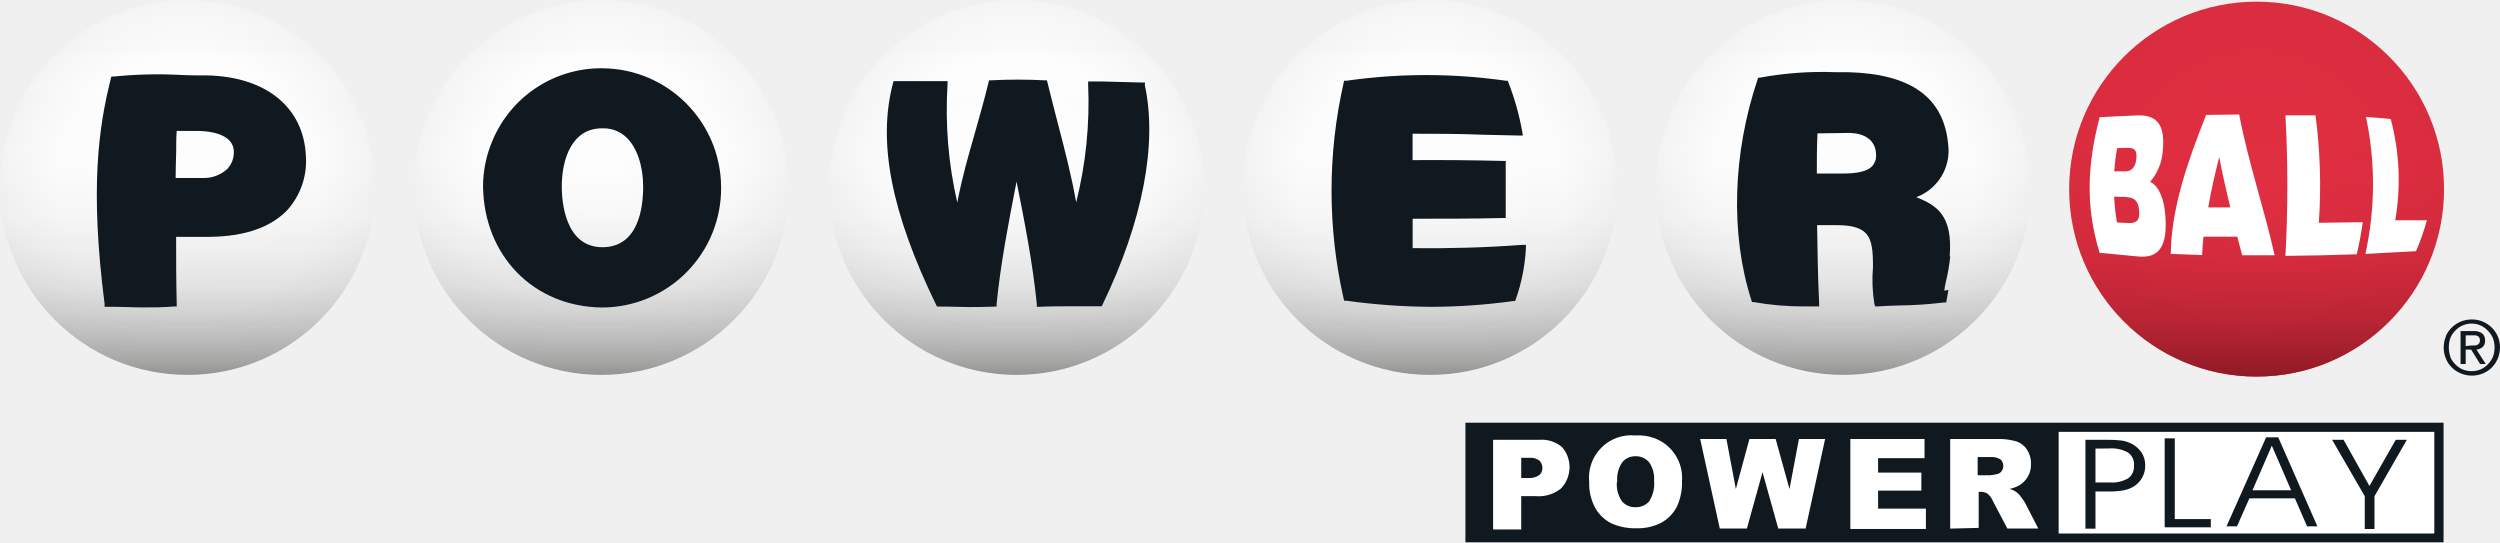
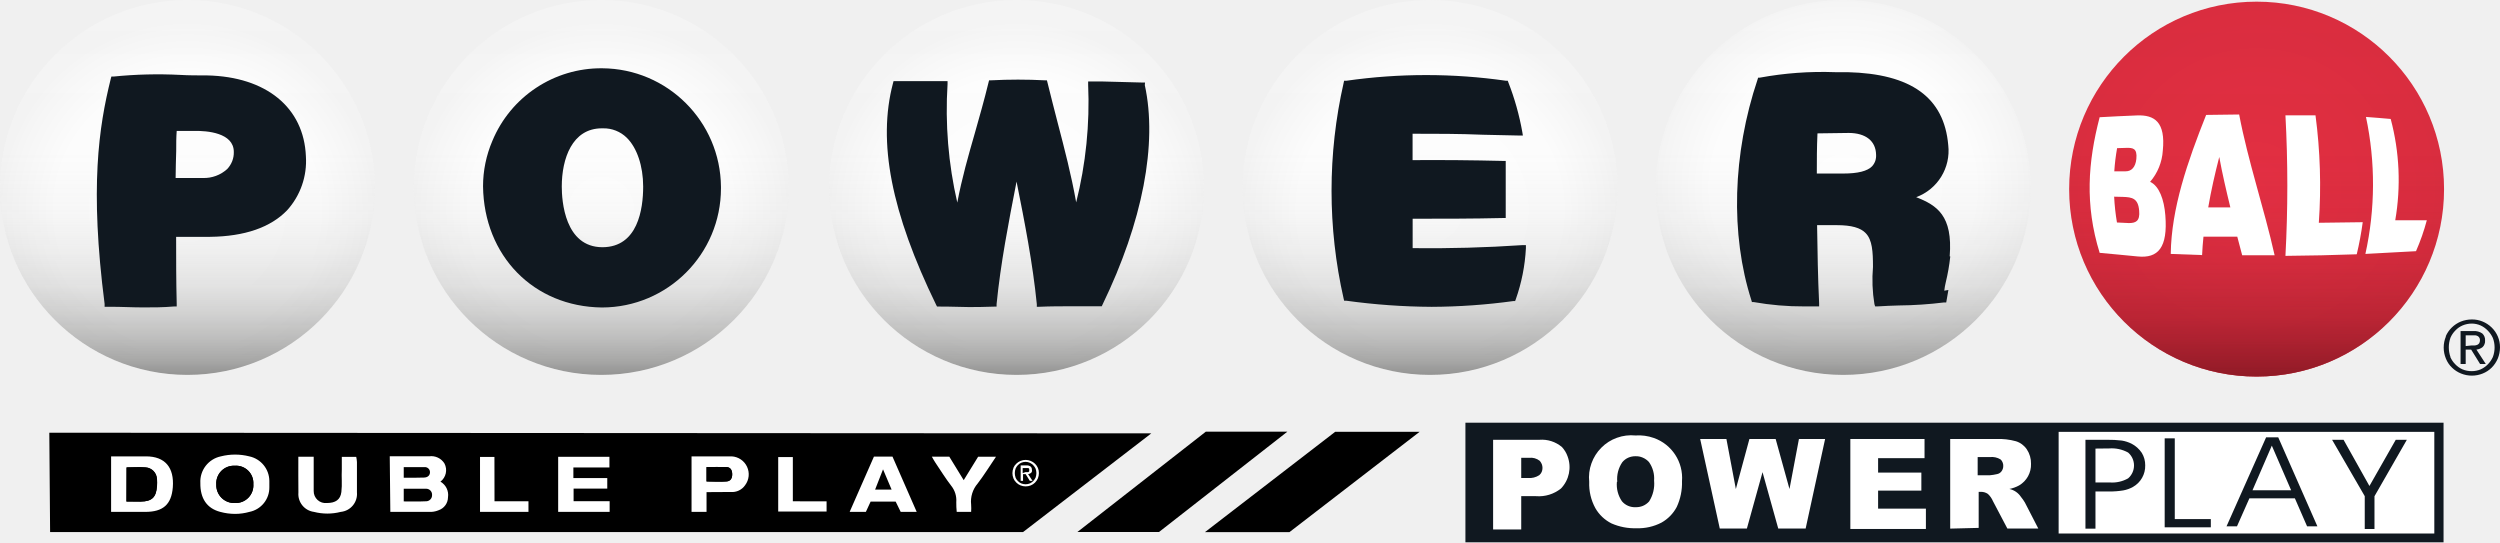
<svg xmlns="http://www.w3.org/2000/svg" xmlns:xlink="http://www.w3.org/1999/xlink" viewBox="0 0 346.76 75.22">
  <defs>
-     <style>.cls-1{fill:url(#radial-gradient);}.cls-2{fill:url(#linear-gradient);}.cls-3{fill:url(#radial-gradient-2);}.cls-4{fill:url(#linear-gradient-2);}.cls-5{fill:url(#radial-gradient-3);}.cls-6{fill:url(#linear-gradient-3);}.cls-7{fill:url(#radial-gradient-4);}.cls-8{fill:url(#linear-gradient-4);}.cls-9{fill:url(#radial-gradient-5);}.cls-10{fill:url(#linear-gradient-5);}.cls-11{fill:url(#radial-gradient-6);}.cls-12{fill:url(#linear-gradient-6);}.cls-13,.cls-15{fill:#fff;}.cls-14,.cls-16{fill:#101820;}.cls-15,.cls-16{fill-rule:evenodd;}</style>
-     <radialGradient id="radial-gradient" cx="312.96" cy="28.83" r="26.04" gradientTransform="matrix(1, 0, 0, -1, 0, 55.1)" gradientUnits="userSpaceOnUse">
+     <radialGradient id="radial-gradient" cx="313" cy="471.13" r="26.04" gradientTransform="translate(0 -444.9)" gradientUnits="userSpaceOnUse">
      <stop offset="0" stop-color="#e42f43" />
      <stop offset="1" stop-color="#da2d3f" />
    </radialGradient>
-     <linearGradient id="linear-gradient" x1="312.96" y1="2.79" x2="312.96" y2="54.87" gradientTransform="matrix(1, 0, 0, -1, 0, 55.1)" gradientUnits="userSpaceOnUse">
+     <linearGradient id="linear-gradient" x1="313" y1="497.21" x2="313" y2="445.13" gradientTransform="translate(0 -444.9)" gradientUnits="userSpaceOnUse">
      <stop offset="0" stop-color="#8f1a26" />
      <stop offset="0.04" stop-color="#8f1a26" stop-opacity="0.83" />
      <stop offset="0.1" stop-color="#8f1a26" stop-opacity="0.61" />
      <stop offset="0.16" stop-color="#8f1a26" stop-opacity="0.42" />
      <stop offset="0.24" stop-color="#8f1a26" stop-opacity="0.26" />
      <stop offset="0.32" stop-color="#8f1a26" stop-opacity="0.14" />
      <stop offset="0.43" stop-color="#8f1a26" stop-opacity="0.06" />
      <stop offset="0.58" stop-color="#8f1a26" stop-opacity="0.01" />
      <stop offset="1" stop-color="#8f1a26" stop-opacity="0" />
    </linearGradient>
-     <radialGradient id="radial-gradient-2" cx="255.66" cy="29.06" r="26.04" gradientTransform="matrix(1, 0, 0, -1, 0, 55.1)" gradientUnits="userSpaceOnUse">
+     <radialGradient id="radial-gradient-2" cx="255.66" cy="470.9" r="26.06" gradientTransform="translate(0 -444.9)" gradientUnits="userSpaceOnUse">
      <stop offset="0" stop-color="#fff" />
      <stop offset="0.7" stop-color="#fdfdfd" />
      <stop offset="0.95" stop-color="#f6f6f6" />
      <stop offset="1" stop-color="#f4f4f4" />
    </radialGradient>
-     <linearGradient id="linear-gradient-2" x1="255.66" y1="3.02" x2="255.66" y2="55.1" gradientTransform="matrix(1, 0, 0, -1, 0, 55.1)" gradientUnits="userSpaceOnUse">
+     <linearGradient id="linear-gradient-2" x1="255.66" y1="496.98" x2="255.66" y2="444.9" gradientTransform="translate(0 -444.9)" gradientUnits="userSpaceOnUse">
      <stop offset="0" stop-color="#939392" />
      <stop offset="0.04" stop-color="#939392" stop-opacity="0.8" />
      <stop offset="0.1" stop-color="#939392" stop-opacity="0.59" />
      <stop offset="0.17" stop-color="#939392" stop-opacity="0.4" />
      <stop offset="0.24" stop-color="#939392" stop-opacity="0.25" />
      <stop offset="0.33" stop-color="#939392" stop-opacity="0.14" />
      <stop offset="0.43" stop-color="#939392" stop-opacity="0.06" />
      <stop offset="0.58" stop-color="#939392" stop-opacity="0.01" />
      <stop offset="1" stop-color="#939392" stop-opacity="0" />
    </linearGradient>
-     <radialGradient id="radial-gradient-3" cx="198.36" cy="29.06" r="26.04" xlink:href="#radial-gradient-2" />
-     <linearGradient id="linear-gradient-3" x1="198.36" y1="3.02" x2="198.36" y2="55.1" xlink:href="#linear-gradient-2" />
-     <radialGradient id="radial-gradient-4" cx="141" cy="29.06" r="26.04" xlink:href="#radial-gradient-2" />
-     <linearGradient id="linear-gradient-4" x1="141" y1="3.02" x2="141" y2="55.1" xlink:href="#linear-gradient-2" />
-     <radialGradient id="radial-gradient-5" cx="83.4" cy="29.06" r="26.04" xlink:href="#radial-gradient-2" />
-     <linearGradient id="linear-gradient-5" x1="83.4" y1="3.02" x2="83.4" y2="55.1" xlink:href="#linear-gradient-2" />
-     <radialGradient id="radial-gradient-6" cx="26.04" cy="29.06" r="26.04" xlink:href="#radial-gradient-2" />
-     <linearGradient id="linear-gradient-6" x1="26.04" y1="3.02" x2="26.04" y2="55.1" xlink:href="#linear-gradient-2" />
+     <radialGradient id="radial-gradient-3" cx="198.36" cy="48.94" r="26.04" gradientTransform="matrix(1, 0, 0, -1, 0, 78)" xlink:href="#radial-gradient-2" />
+     <linearGradient id="linear-gradient-3" x1="198.36" y1="496.98" x2="198.36" y2="444.9" xlink:href="#linear-gradient-2" />
+     <radialGradient id="radial-gradient-4" cx="141" cy="48.94" r="26.04" gradientTransform="matrix(1, 0, 0, -1, 0, 78)" xlink:href="#radial-gradient-2" />
+     <linearGradient id="linear-gradient-4" x1="141" y1="496.98" x2="141" y2="444.9" xlink:href="#linear-gradient-2" />
+     <radialGradient id="radial-gradient-5" cx="83.4" cy="48.94" r="26.04" gradientTransform="matrix(1, 0, 0, -1, 0, 78)" xlink:href="#radial-gradient-2" />
+     <linearGradient id="linear-gradient-5" x1="83.4" y1="496.98" x2="83.4" y2="444.9" xlink:href="#linear-gradient-2" />
+     <radialGradient id="radial-gradient-6" cx="26" cy="48.94" r="26.06" gradientTransform="matrix(1, 0, 0, -1, 0, 78)" xlink:href="#radial-gradient-2" />
+     <linearGradient id="linear-gradient-6" x1="26" y1="496.98" x2="26" y2="444.9" xlink:href="#linear-gradient-2" />
  </defs>
  <g id="Layer_2" data-name="Layer 2">
    <g id="Layer_1-2" data-name="Layer 1">
-       <path class="cls-1" d="M313,.23h0a26,26,0,0,1,26,26h0a26,26,0,0,1-26,26h0a26,26,0,0,1-26-26h0A26,26,0,0,1,313,.23Z" />
-       <path class="cls-2" d="M313,.23h0a26,26,0,0,1,26,26h0a26,26,0,0,1-26,26h0a26,26,0,0,1-26-26h0A26,26,0,0,1,313,.23Z" />
-       <path class="cls-3" d="M255.66,0h0a26,26,0,0,1,26,26h0a26,26,0,0,1-26,26h0a26,26,0,0,1-26-26h0A26,26,0,0,1,255.66,0Z" />
-       <path class="cls-4" d="M255.66,0h0a26,26,0,0,1,26,26h0a26,26,0,0,1-26,26h0a26,26,0,0,1-26-26h0A26,26,0,0,1,255.66,0Z" />
-       <path class="cls-5" d="M198.36,0h0a26,26,0,0,1,26,26h0a26,26,0,0,1-26,26h0a26,26,0,0,1-26-26h0A26,26,0,0,1,198.36,0Z" />
-       <path class="cls-6" d="M198.36,0h0a26,26,0,0,1,26,26h0a26,26,0,0,1-26,26h0a26,26,0,0,1-26-26h0A26,26,0,0,1,198.36,0Z" />
-       <path class="cls-7" d="M141,0h0a26,26,0,0,1,26,26h0a26,26,0,0,1-26,26h0a26,26,0,0,1-26-26h0A26,26,0,0,1,141,0Z" />
-       <path class="cls-8" d="M141,0h0a26,26,0,0,1,26,26h0a26,26,0,0,1-26,26h0a26,26,0,0,1-26-26h0A26,26,0,0,1,141,0Z" />
-       <path class="cls-9" d="M83.4,0h0a26,26,0,0,1,26,26h0a26,26,0,0,1-26,26h0a26,26,0,0,1-26-26h0A26,26,0,0,1,83.4,0Z" />
-       <path class="cls-10" d="M83.4,0h0a26,26,0,0,1,26,26h0a26,26,0,0,1-26,26h0a26,26,0,0,1-26-26h0A26,26,0,0,1,83.4,0Z" />
-       <path class="cls-11" d="M26,0h0a26,26,0,0,1,26,26h0a26,26,0,0,1-26,26h0A26,26,0,0,1,0,26H0A26,26,0,0,1,26,0Z" />
-       <path class="cls-12" d="M26,0h0a26,26,0,0,1,26,26h0a26,26,0,0,1-26,26h0A26,26,0,0,1,0,26H0A26,26,0,0,1,26,0Z" />
-       <path class="cls-13" d="M338.37,59h-55V74.63h55Z" />
-       <path class="cls-14" d="M203.26,58.63V75.22H338.93V58.63ZM337.65,74H285.54V59.9h52.11Z" />
-       <path class="cls-15" d="M207.14,61h6.38a4.32,4.32,0,0,1,3.12,1,3.7,3.7,0,0,1,.79,1.3,4.26,4.26,0,0,1-.92,4.46,4.91,4.91,0,0,1-3.46,1.06H211v4.62H207.1V61Zm3.85,5.3h.94a2.45,2.45,0,0,0,1.56-.39,1.25,1.25,0,0,0,.34-.45,1.46,1.46,0,0,0,.11-.55,1.44,1.44,0,0,0-.1-.54,1.7,1.7,0,0,0-.29-.46,2,2,0,0,0-1.46-.41H211v2.8Z" />
-       <path class="cls-15" d="M220.43,66.83a5.71,5.71,0,0,1,.31-2.56,5.81,5.81,0,0,1,1.37-2.17,5.71,5.71,0,0,1,2.17-1.38,5.86,5.86,0,0,1,2.56-.32,6.36,6.36,0,0,1,2.56.35,5.88,5.88,0,0,1,3.9,6,7.86,7.86,0,0,1-.73,3.57,5.34,5.34,0,0,1-2.12,2.17,7,7,0,0,1-3.45.78,8,8,0,0,1-3.48-.67,5.33,5.33,0,0,1-2.24-2.12,7,7,0,0,1-.85-3.63Zm3.84,0a4.11,4.11,0,0,0,.7,2.7,2.31,2.31,0,0,0,.85.63,2.36,2.36,0,0,0,1.05.19,2.46,2.46,0,0,0,1-.18,2.44,2.44,0,0,0,.87-.62,4.6,4.6,0,0,0,.69-2.89,3.93,3.93,0,0,0-.71-2.57,2.44,2.44,0,0,0-.87-.62,2.36,2.36,0,0,0-1-.19,2.48,2.48,0,0,0-1,.2,2.24,2.24,0,0,0-.83.63,4.11,4.11,0,0,0-.7,2.72Z" />
-       <path class="cls-15" d="M235.82,60.89h3.64l1.31,6.94,1.88-6.94h3.64l1.92,6.94,1.31-6.94h3.63l-2.7,12.42h-3.8l-2.18-7.82-2.17,7.82h-3.76Z" />
-       <path class="cls-15" d="M256.65,60.89h10.29v2.66H260.5v2h6v2.5h-6v2.5h6.63v2.82H256.65Z" />
-       <path class="cls-15" d="M270.5,73.32V60.89h6.39a8.92,8.92,0,0,1,2.72.31,2.82,2.82,0,0,1,1.52,1.13,3.46,3.46,0,0,1,.58,2,3.34,3.34,0,0,1-1.65,3,4.65,4.65,0,0,1-1.35.49,2.6,2.6,0,0,1,1.61,1.11,5.91,5.91,0,0,1,.54.77l1.86,3.61h-4.29l-2-3.8a2.92,2.92,0,0,0-.7-1,1.66,1.66,0,0,0-.94-.29h-.34v5Zm3.85-7.4H276a6.72,6.72,0,0,0,1-.16,1.06,1.06,0,0,0,.62-.39,1.21,1.21,0,0,0,.24-.73,1.08,1.08,0,0,0-.09-.5,1,1,0,0,0-.29-.42A2.31,2.31,0,0,0,276,63.4h-1.69v2.52Z" />
-       <path class="cls-16" d="M290.65,62.22v4.7h2a4.48,4.48,0,0,0,2.53-.57,2,2,0,0,0,.81-1.77,2,2,0,0,0-.82-1.81,4.72,4.72,0,0,0-2.63-.57ZM289.26,61h3a15.71,15.71,0,0,1,2.06.11,4.81,4.81,0,0,1,1.33.43,3.83,3.83,0,0,1,1.43,1.28,3.25,3.25,0,0,1,.47,1.72,3.34,3.34,0,0,1-1.7,3,4.3,4.3,0,0,1-1.34.48,11.16,11.16,0,0,1-2,.15h-1.86v5.16h-1.39Z" />
-       <path class="cls-16" d="M306.65,73.14h-6.4V60.8h1.4V72h5Z" />
-       <path class="cls-16" d="M310.3,73h-1.47l5.49-12.34H316L321.43,73H320l-1.69-3.88H312L310.28,73Zm7.49-5-2.68-6.19L312.43,68Z" />
-       <path class="cls-16" d="M329.35,68.83v4.54H328V68.82L323.47,61h1.59l3.59,6.41L332.3,61h1.54Z" />
-       <path class="cls-14" d="M339.23,46.65a3.87,3.87,0,0,1,.85-1.23,4,4,0,0,1,1.25-.82,4.15,4.15,0,0,1,1.52-.29,3.75,3.75,0,0,1,1.48.28,3.93,3.93,0,0,1,1.27.83,3.8,3.8,0,0,1,1.16,2.77,4.12,4.12,0,0,1-.31,1.55A4,4,0,0,1,345.6,51a3.75,3.75,0,0,1-1.24.81,4,4,0,0,1-3,0,3.85,3.85,0,0,1-1.25-.81,3.56,3.56,0,0,1-.85-1.25,4,4,0,0,1,0-3.09Zm.64,2.87a3.23,3.23,0,0,0,.68,1,3.09,3.09,0,0,0,1,.71,3.32,3.32,0,0,0,1.28.25,3.22,3.22,0,0,0,1.26-.25,3.32,3.32,0,0,0,1-.71,3.61,3.61,0,0,0,.68-1,3.81,3.81,0,0,0,.24-1.33,3.66,3.66,0,0,0-.24-1.31,3.61,3.61,0,0,0-.68-1,3.31,3.31,0,0,0-1-.73,3.11,3.11,0,0,0-1.24-.27,3.33,3.33,0,0,0-1.28.26,2.92,2.92,0,0,0-1,.7,3.23,3.23,0,0,0-.68,1,4,4,0,0,0,0,2.68Zm3.22-3.6a1.92,1.92,0,0,1,1.21.33,1.21,1.21,0,0,1,.39,1,1,1,0,0,1-.08.49,1,1,0,0,1-.27.41,1.67,1.67,0,0,1-.85.34l1.3,2H344l-1.24-2H342v2h-.71V45.92Zm-.31,2h.45a1.24,1.24,0,0,0,.38-.09.73.73,0,0,0,.27-.22.87.87,0,0,0,.1-.42.57.57,0,0,0-.08-.34.56.56,0,0,0-.24-.24.92.92,0,0,0-.32-.1H342V48Z" />
-       <path class="cls-13" d="M291.23,35.07c-2.07-6.7-1.62-12.6,0-18.81,1.72-.1,3.44-.18,5.16-.25,2.45-.1,4,.91,3.6,4.88a7.35,7.35,0,0,1-1.76,4.33c1.26.58,1.94,2.46,2.11,4.64.36,4.49-1,6-3.84,5.71C294.75,35.41,293,35.22,291.23,35.07Zm2.42-14.52a28.7,28.7,0,0,0-.39,3.21h1.6c.77,0,1.34-.56,1.46-1.71.16-1.52-.54-1.55-1.35-1.54Zm-.41,6.73a30.61,30.61,0,0,0,.39,3.58l1.65.08c.93,0,1.57-.24,1.43-1.72-.14-1.73-1-1.87-2.25-1.91Z" />
-       <path class="cls-13" d="M301.09,35.22c.09-6.34,2.32-12.78,4.91-19.28l4.58-.06c1.23,6.49,3.46,13,4.92,19.53H311c-.23-.86-.46-1.72-.68-2.58h-4.69c-.09.85-.15,1.7-.19,2.55Zm6.73-13.45c-.6,2.33-1.13,4.65-1.53,7h3.07C308.78,26.4,308.24,24.08,307.82,21.77Z" />
-       <path class="cls-13" d="M317,35.49A180.83,180.83,0,0,0,317,16h4.17a74.23,74.23,0,0,1,.46,14.9l6.09-.08a44.68,44.68,0,0,1-.83,4.45C323.65,35.39,320.32,35.46,317,35.49Z" />
-       <path class="cls-13" d="M328.09,35.22a44.91,44.91,0,0,0,.08-19c1.07.06,2.36.2,3.43.28a32.83,32.83,0,0,1,.63,14.05h4.38a29.46,29.46,0,0,1-1.5,4.29C332.58,35,330.65,35.06,328.09,35.22Z" />
-       <path class="cls-14" d="M28.72,10.46c-1.33,0-2.55,0-3.72-.07a61.06,61.06,0,0,0-9.27.23h-.28l-.08.28C13.7,17.62,12.43,26,14.51,42.15v.4h.74c1.61,0,3.11.09,4.63.09,1.36,0,2.74,0,4.23-.13h.4v-.4c-.08-3.1-.08-6.21-.08-9.26h4.71c4.8-.06,8.39-1.3,10.69-3.69a10.14,10.14,0,0,0,2.6-7.47C42.16,14.91,36.91,10.63,28.72,10.46Zm3.71,10.61a3.29,3.29,0,0,1-.22,1.28,3.44,3.44,0,0,1-.7,1.1,4.79,4.79,0,0,1-3.36,1.24H24.36c0-1.19.05-2.48.08-3.74,0-1,0-1.9.07-2.79H27C28.65,18.13,32.43,18.39,32.43,21.07Z" />
-       <path class="cls-14" d="M83.52,9.47A16.33,16.33,0,0,0,68.29,19.55,16.16,16.16,0,0,0,67,25.84c.12,9.63,7,16.7,16.49,16.81a16.53,16.53,0,0,0,16.53-16.73h0A16.58,16.58,0,0,0,83.52,9.47Zm-5.6,16.41c0-3.9,1.45-8.06,5.53-8.08h.2a4.56,4.56,0,0,1,3.28,1.3c1.42,1.39,2.28,3.93,2.28,6.78,0,3.13-.74,8.39-5.64,8.41C78.32,34.29,77.92,27.84,77.92,25.88Z" />
-       <path class="cls-14" d="M158.82,11.45h-.3c-2.53-.08-3-.09-5.65-.15h-1.94v.42a57,57,0,0,1-1.66,16.35c-.69-3.87-1.61-7.38-2.57-11.06-.46-1.79-.94-3.63-1.42-5.6l-.07-.27h-.28a71.21,71.21,0,0,0-7.45,0h-.29l-.07.27c-.6,2.48-1.26,4.76-1.89,7-.93,3.23-1.81,6.3-2.45,9.69a57.15,57.15,0,0,1-1.35-16.44v-.41h-7.49l-.08.3c-2.15,8.13-.26,17.9,6,30.76l.11.21h.23c2.07,0,3.13.07,4.15.07s1.86,0,3.54-.06h.34v-.34c.55-5.6,1.67-11.37,2.77-17,1.12,5.59,2.25,11.36,2.81,17v.36h.36c1.58-.07,3-.07,4.42-.07h4.23l.1-.22c5.57-11.5,7.65-22.32,5.87-30.45Z" />
-       <path class="cls-14" d="M195.94,34.42V30.34c4.14,0,8.35,0,12.51-.1h.4V22.32h-.42c-4.1-.1-8.31-.14-12.5-.11V18.55c3.28,0,6.45,0,9.8.14l5,.11h.5l-.08-.49a36.33,36.33,0,0,0-1.93-6.87l-.09-.24h-.25a78.13,78.13,0,0,0-22.13,0h-.32l-.06.29a67.54,67.54,0,0,0,0,29.94l.07.28h.28a90.46,90.46,0,0,0,11.86.85,85.68,85.68,0,0,0,11.32-.8h.25l.09-.23a25.22,25.22,0,0,0,1.41-7.09l0-.48h-.49C206.13,34.34,201,34.48,195.94,34.42Z" />
-       <path class="cls-14" d="M270.43,35.55c.45-5.64-1.77-7.08-4.65-8.2a6.86,6.86,0,0,0,4.45-7.22c-.57-6.6-5.14-9.91-14-10.12h-1.72a47.78,47.78,0,0,0-10.41.76h-.24l-.07.23c-3.48,10.34-3.8,21.51-.86,30.66l.07.24h.25a39.08,39.08,0,0,0,7,.6h2.07v-.43c-.17-3.56-.23-7.21-.28-10.74v-.1h2.75c2,0,3.29.36,4,1.12.9.93,1,2.54,1,4.68a20.65,20.65,0,0,0,.2,5.15l.1.32h.33c1-.07,2-.1,2.93-.13a55.23,55.23,0,0,0,6.3-.42h.3l.3-1.73-.57.1h0a9.08,9.08,0,0,1,.2-1.14,27.38,27.38,0,0,0,.63-3.6Zm-10.21-14.1a2.34,2.34,0,0,1-.11.87,2.21,2.21,0,0,1-.45.75c-.65.66-1.94,1-4,1H252c0-1.77,0-3.6.09-5.57,1.45,0,2.92-.06,4.35-.06C258.78,18.45,260.18,19.55,260.22,21.45Z" />
+       <path d="M313,.23h0a26,26,0,0,1,26,26h0a26,26,0,0,1-26,26h0a26,26,0,0,1-26-26h0A26,26,0,0,1,313,.23Z" style="fill:url(#radial-gradient)" />
+       <path d="M313,.23h0a26,26,0,0,1,26,26h0a26,26,0,0,1-26,26h0a26,26,0,0,1-26-26h0A26,26,0,0,1,313,.23Z" style="fill:url(#linear-gradient)" />
+       <path d="M255.66,0h0a26,26,0,0,1,26,26h0a26,26,0,0,1-26,26h0a26,26,0,0,1-26-26h0A26,26,0,0,1,255.66,0Z" style="fill:url(#radial-gradient-2)" />
+       <path d="M255.66,0h0a26,26,0,0,1,26,26h0a26,26,0,0,1-26,26h0a26,26,0,0,1-26-26h0A26,26,0,0,1,255.66,0Z" style="fill:url(#linear-gradient-2)" />
+       <path d="M198.36,0h0a26,26,0,0,1,26,26h0a26,26,0,0,1-26,26h0a26,26,0,0,1-26-26h0A26,26,0,0,1,198.36,0Z" style="fill:url(#radial-gradient-3)" />
+       <path d="M198.36,0h0a26,26,0,0,1,26,26h0a26,26,0,0,1-26,26h0a26,26,0,0,1-26-26h0A26,26,0,0,1,198.36,0Z" style="fill:url(#linear-gradient-3)" />
+       <path d="M141,0h0a26,26,0,0,1,26,26h0a26,26,0,0,1-26,26h0a26,26,0,0,1-26-26h0A26,26,0,0,1,141,0Z" style="fill:url(#radial-gradient-4)" />
+       <path d="M141,0h0a26,26,0,0,1,26,26h0a26,26,0,0,1-26,26h0a26,26,0,0,1-26-26h0A26,26,0,0,1,141,0Z" style="fill:url(#linear-gradient-4)" />
+       <path d="M83.4,0h0a26,26,0,0,1,26,26h0a26,26,0,0,1-26,26h0a26,26,0,0,1-26-26h0A26,26,0,0,1,83.4,0Z" style="fill:url(#radial-gradient-5)" />
+       <path d="M83.4,0h0a26,26,0,0,1,26,26h0a26,26,0,0,1-26,26h0a26,26,0,0,1-26-26h0A26,26,0,0,1,83.4,0Z" style="fill:url(#linear-gradient-5)" />
+       <path d="M26,0h0A26,26,0,0,1,52,26h0A26,26,0,0,1,26,52h0A26,26,0,0,1,0,26H0A26,26,0,0,1,26,0Z" style="fill:url(#radial-gradient-6)" />
+       <path d="M26,0h0A26,26,0,0,1,52,26h0A26,26,0,0,1,26,52h0A26,26,0,0,1,0,26H0A26,26,0,0,1,26,0Z" style="fill:url(#linear-gradient-6)" />
+       <path d="M338.37,59h-55V74.63h55Z" style="fill:#fff" />
+       <path d="M203.26,58.63V75.22H338.93V58.63ZM337.65,74H285.54V59.9h52.11Z" style="fill:#101820" />
+       <path d="M207.14,61h6.38a4.32,4.32,0,0,1,3.12,1,3.7,3.7,0,0,1,.79,1.3,4.26,4.26,0,0,1-.92,4.46,4.91,4.91,0,0,1-3.46,1.06H211v4.62h-3.9V61ZM211,66.3h.94a2.45,2.45,0,0,0,1.56-.39,1.25,1.25,0,0,0,.34-.45,1.46,1.46,0,0,0,.11-.55,1.44,1.44,0,0,0-.1-.54,1.7,1.7,0,0,0-.29-.46,2,2,0,0,0-1.46-.41H211v2.8Z" style="fill:#fff;fill-rule:evenodd" />
+       <path d="M220.43,66.83a5.71,5.71,0,0,1,.31-2.56,5.81,5.81,0,0,1,1.37-2.17,5.71,5.71,0,0,1,2.17-1.38,5.86,5.86,0,0,1,2.56-.32,6.36,6.36,0,0,1,2.56.35,5.88,5.88,0,0,1,3.9,6,7.86,7.86,0,0,1-.73,3.57,5.34,5.34,0,0,1-2.12,2.17,7,7,0,0,1-3.45.78,8,8,0,0,1-3.48-.67,5.33,5.33,0,0,1-2.24-2.12,7,7,0,0,1-.85-3.63Zm3.84,0a4.11,4.11,0,0,0,.7,2.7,2.31,2.31,0,0,0,.85.63,2.36,2.36,0,0,0,1.05.19,2.46,2.46,0,0,0,1-.18,2.44,2.44,0,0,0,.87-.62,4.6,4.6,0,0,0,.69-2.89,3.93,3.93,0,0,0-.71-2.57,2.44,2.44,0,0,0-.87-.62,2.31,2.31,0,0,0-1-.19,2.48,2.48,0,0,0-1,.2,2.24,2.24,0,0,0-.83.63,4.11,4.11,0,0,0-.7,2.72Z" style="fill:#fff;fill-rule:evenodd" />
+       <path d="M235.82,60.89h3.64l1.31,6.94,1.88-6.94h3.64l1.92,6.94,1.31-6.94h3.63l-2.7,12.42h-3.8l-2.18-7.82-2.17,7.82h-3.76Z" style="fill:#fff;fill-rule:evenodd" />
+       <path d="M256.65,60.89h10.29v2.66H260.5v2h6v2.5h-6v2.5h6.63v2.82H256.65Z" style="fill:#fff;fill-rule:evenodd" />
+       <path d="M270.5,73.32V60.89h6.39a8.92,8.92,0,0,1,2.72.31,2.82,2.82,0,0,1,1.52,1.13,3.46,3.46,0,0,1,.58,2,3.34,3.34,0,0,1-1.65,3,4.65,4.65,0,0,1-1.35.49,2.59,2.59,0,0,1,1.61,1.11,5.91,5.91,0,0,1,.54.77l1.86,3.61h-4.29l-2-3.8a2.92,2.92,0,0,0-.7-1,1.66,1.66,0,0,0-.94-.29h-.34v5Zm3.85-7.4H276a6.72,6.72,0,0,0,1-.16,1,1,0,0,0,.62-.39,1.21,1.21,0,0,0,.24-.73,1.08,1.08,0,0,0-.09-.5,1,1,0,0,0-.29-.42A2.32,2.32,0,0,0,276,63.4h-1.69v2.52Z" style="fill:#fff;fill-rule:evenodd" />
+       <path d="M290.65,62.22v4.7h2a4.48,4.48,0,0,0,2.53-.57,2.37,2.37,0,0,0,0-3.58,4.72,4.72,0,0,0-2.63-.57ZM289.26,61h3a15.71,15.71,0,0,1,2.06.11,4.81,4.81,0,0,1,1.33.43,3.83,3.83,0,0,1,1.43,1.28,3.25,3.25,0,0,1,.47,1.72,3.34,3.34,0,0,1-1.7,3,4.3,4.3,0,0,1-1.34.48,11.16,11.16,0,0,1-2,.15h-1.86v5.16h-1.39Z" style="fill:#101820;fill-rule:evenodd" />
+       <path d="M306.65,73.14h-6.4V60.8h1.4V72h5Z" style="fill:#101820;fill-rule:evenodd" />
+       <path d="M310.3,73h-1.47l5.49-12.34H316L321.43,73H320l-1.69-3.88H312L310.28,73Zm7.49-5-2.68-6.19L312.43,68Z" style="fill:#101820;fill-rule:evenodd" />
+       <path d="M329.35,68.83v4.54H328V68.82L323.47,61h1.59l3.59,6.41L332.3,61h1.54Z" style="fill:#101820;fill-rule:evenodd" />
+       <path d="M339.23,46.65a3.87,3.87,0,0,1,.85-1.23,4,4,0,0,1,1.25-.82,4.15,4.15,0,0,1,1.52-.29,3.75,3.75,0,0,1,1.48.28,3.93,3.93,0,0,1,1.27.83,3.8,3.8,0,0,1,1.16,2.77,4.12,4.12,0,0,1-.31,1.55A4,4,0,0,1,345.6,51a3.75,3.75,0,0,1-1.24.81,4,4,0,0,1-3,0,3.85,3.85,0,0,1-1.25-.81,3.56,3.56,0,0,1-.85-1.25,4,4,0,0,1,0-3.09Zm.64,2.87a3.23,3.23,0,0,0,.68,1,3.09,3.09,0,0,0,1,.71,3.32,3.32,0,0,0,1.28.25,3.22,3.22,0,0,0,1.26-.25,3.32,3.32,0,0,0,1-.71,3.61,3.61,0,0,0,.68-1,3.81,3.81,0,0,0,.24-1.33,3.66,3.66,0,0,0-.24-1.31,3.61,3.61,0,0,0-.68-1,3.31,3.31,0,0,0-1-.73,3.11,3.11,0,0,0-1.24-.27,3.33,3.33,0,0,0-1.28.26,2.92,2.92,0,0,0-1,.7,3.23,3.23,0,0,0-.68,1,4,4,0,0,0,0,2.68Zm3.22-3.6a1.92,1.92,0,0,1,1.21.33,1.21,1.21,0,0,1,.39,1,1,1,0,0,1-.08.49,1,1,0,0,1-.27.41,1.67,1.67,0,0,1-.85.34l1.3,2H344l-1.24-2H342v2h-.71V45.92Zm-.31,2h.45a1.24,1.24,0,0,0,.38-.09.73.73,0,0,0,.27-.22.87.87,0,0,0,.1-.42.57.57,0,0,0-.08-.34.56.56,0,0,0-.24-.24.92.92,0,0,0-.32-.1H342V48Z" style="fill:#101820" />
+       <path d="M291.23,35.07c-2.07-6.7-1.62-12.6,0-18.81,1.72-.1,3.44-.18,5.16-.25,2.45-.1,4,.91,3.6,4.88a7.35,7.35,0,0,1-1.76,4.33c1.26.58,1.94,2.46,2.11,4.64.36,4.49-1,6-3.84,5.71C294.75,35.41,293,35.22,291.23,35.07Zm2.42-14.52a28.7,28.7,0,0,0-.39,3.21h1.6c.77,0,1.34-.56,1.46-1.71.16-1.52-.54-1.55-1.35-1.54Zm-.41,6.73a30.61,30.61,0,0,0,.39,3.58l1.65.08c.93,0,1.57-.24,1.43-1.72-.14-1.73-1-1.87-2.25-1.91Z" style="fill:#fff" />
+       <path d="M301.09,35.22c.09-6.34,2.32-12.78,4.91-19.28l4.58-.06c1.23,6.49,3.46,13,4.92,19.53H311c-.23-.86-.46-1.72-.68-2.58h-4.69c-.09.85-.15,1.7-.19,2.55Zm6.73-13.45c-.6,2.33-1.13,4.65-1.53,7h3.07C308.78,26.4,308.24,24.08,307.82,21.77Z" style="fill:#fff" />
+       <path d="M317,35.49A181,181,0,0,0,317,16h4.17a74.23,74.23,0,0,1,.46,14.9l6.09-.08a44.68,44.68,0,0,1-.83,4.45C323.65,35.39,320.32,35.46,317,35.49Z" style="fill:#fff" />
+       <path d="M328.09,35.22a44.91,44.91,0,0,0,.08-19c1.07.06,2.36.2,3.43.28a32.83,32.83,0,0,1,.63,14.05h4.38a29.46,29.46,0,0,1-1.5,4.29C332.58,35,330.65,35.06,328.09,35.22Z" style="fill:#fff" />
+       <path d="M28.72,10.46c-1.33,0-2.55,0-3.72-.07a61.06,61.06,0,0,0-9.27.23h-.28l-.08.28c-1.67,6.72-2.94,15.1-.86,31.25v.4h.74c1.61,0,3.11.09,4.63.09,1.36,0,2.74,0,4.23-.13h.4v-.4c-.08-3.1-.08-6.21-.08-9.26h4.71c4.8-.06,8.39-1.3,10.69-3.69a10.16,10.16,0,0,0,2.6-7.47C42.16,14.91,36.91,10.63,28.72,10.46Zm3.71,10.61a3.29,3.29,0,0,1-.22,1.28,3.44,3.44,0,0,1-.7,1.1,4.79,4.79,0,0,1-3.36,1.24H24.36c0-1.19.05-2.48.08-3.74,0-1,0-1.9.07-2.79H27C28.65,18.13,32.43,18.39,32.43,21.07Z" style="fill:#101820" />
+       <path d="M83.52,9.47A16.33,16.33,0,0,0,68.29,19.55,16,16,0,0,0,67,25.84c.12,9.63,7,16.7,16.49,16.81A16.53,16.53,0,0,0,100,26.12v-.2h0A16.58,16.58,0,0,0,83.52,9.47Zm-5.6,16.41c0-3.9,1.45-8.06,5.53-8.08h.2a4.56,4.56,0,0,1,3.28,1.3c1.42,1.39,2.28,3.93,2.28,6.78,0,3.13-.74,8.39-5.64,8.41C78.32,34.29,77.92,27.84,77.92,25.88Z" style="fill:#101820" />
+       <path d="M158.82,11.45h-.3c-2.53-.08-3-.09-5.65-.15h-1.94v.42a57,57,0,0,1-1.66,16.35c-.69-3.87-1.61-7.38-2.57-11.06-.46-1.79-.94-3.63-1.42-5.6l-.07-.27h-.28a71.21,71.21,0,0,0-7.45,0h-.29l-.07.27c-.6,2.48-1.26,4.76-1.89,7-.93,3.23-1.81,6.3-2.45,9.69a57.15,57.15,0,0,1-1.35-16.44v-.41h-7.49l-.08.3c-2.15,8.13-.26,17.9,6,30.76l.11.21h.23c2.07,0,3.13.07,4.15.07s1.86,0,3.54-.06h.34v-.34c.55-5.6,1.67-11.37,2.77-17,1.12,5.59,2.25,11.36,2.81,17v.36h.36c1.58-.07,3-.07,4.42-.07h4.23l.1-.22c5.57-11.5,7.65-22.32,5.87-30.45Z" style="fill:#101820" />
+       <path d="M195.94,34.42V30.34c4.14,0,8.35,0,12.51-.1h.4V22.32h-.42c-4.1-.1-8.31-.14-12.5-.11V18.55c3.28,0,6.45,0,9.8.14l5,.11h.5l-.08-.49a36.33,36.33,0,0,0-1.93-6.87l-.09-.24h-.25a78.13,78.13,0,0,0-22.13,0h-.32l-.06.29a67.54,67.54,0,0,0,0,29.94l.07.28h.28a90.46,90.46,0,0,0,11.86.85,85.68,85.68,0,0,0,11.32-.8h.25l.09-.23a25.22,25.22,0,0,0,1.41-7.09V34h-.49C206.13,34.34,201,34.48,195.94,34.42Z" style="fill:#101820" />
+       <path d="M270.43,35.55c.45-5.64-1.77-7.08-4.65-8.2a6.86,6.86,0,0,0,4.45-7.22c-.57-6.6-5.14-9.91-14-10.12h-1.72a47.78,47.78,0,0,0-10.41.76h-.24l-.07.23c-3.48,10.34-3.8,21.51-.86,30.66l.07.24h.25a39.08,39.08,0,0,0,7,.6h2.07v-.43c-.17-3.56-.23-7.21-.28-10.74v-.1h2.75c2,0,3.29.36,4,1.12.9.93,1,2.54,1,4.68a20.65,20.65,0,0,0,.2,5.15l.1.32h.33c1-.07,2-.1,2.93-.13a55.23,55.23,0,0,0,6.3-.42h.3l.3-1.73-.57.1h0a9.08,9.08,0,0,1,.2-1.14,27.38,27.38,0,0,0,.63-3.6Zm-10.21-14.1a2.34,2.34,0,0,1-.11.87,2.21,2.21,0,0,1-.45.75c-.65.66-1.94,1-4,1H252c0-1.77,0-3.6.09-5.57,1.45,0,2.92-.06,4.35-.06C258.78,18.45,260.18,19.55,260.22,21.45Z" style="fill:#101820" />
+       <polygon points="6.84 60.02 6.95 73.8 141.9 73.8 159.69 60.11 6.84 60.02" />
+       <polygon points="178.85 73.81 167.13 73.81 185.2 59.89 196.91 59.89 178.85 73.81" />
+       <polygon points="160.76 73.79 149.44 73.79 167.26 59.87 178.57 59.87 160.76 73.79" />
+       <path d="M61.09,66.81a2,2,0,0,0,.56-2.52,2.15,2.15,0,0,0-2.13-1H54.06L54.14,71s3.8,0,5.7,0a3,3,0,0,0,1-.23,1.92,1.92,0,0,0,1.3-1.8A2.12,2.12,0,0,0,61.09,66.81Z" style="fill:#fff" />
+       <path d="M56,66.26V64.79c1,0,2,0,2.91,0a.7.7,0,0,1,.73.71c0,.41-.28.72-.81.74C57.94,66.28,57,66.26,56,66.26Z" />
+       <path d="M32.6,71.28A7.87,7.87,0,0,1,30.55,71c-1.85-.48-2.79-1.87-2.76-4a3.58,3.58,0,0,1,2.84-3.7,8,8,0,0,1,3.95,0,3.51,3.51,0,0,1,2.78,3.4c0,.29,0,.58,0,.86A3.44,3.44,0,0,1,34.6,71,7.37,7.37,0,0,1,32.6,71.28Zm2.54-4.13a2.41,2.41,0,0,0-2.57-2.55A2.44,2.44,0,0,0,30,67.2a2.48,2.48,0,0,0,2.59,2.57A2.45,2.45,0,0,0,35.14,67.15Z" style="fill:#fff" />
+       <path d="M15.41,71V63.3s3.48,0,4.84,0c2.66,0,3.93,1.56,3.72,4.29C23.78,70,22.59,71,20.16,71Zm2.13-1.44h2c1.53,0,2.14-.59,2.24-2.12a5.14,5.14,0,0,0,0-1,1.68,1.68,0,0,0-1.59-1.62c-.84-.08-1.7,0-2.62,0Z" style="fill:#fff" />
+       <path d="M77.42,63.36h7.11c0,.42,0,1.48,0,1.48l-5,0v1.47h4.7l0,1.46H79.56v1.75h5V71H77.42Z" style="fill:#fff" />
+       <path d="M121.22,63.33h2.57L127.15,71h-2.22l-.7-1.43h-3.47L120.1,71h-2.25Z" style="fill:#fff" />
+       <path d="M41.38,63.35h2.13v3.36c0,.46,0,.93,0,1.39a1.65,1.65,0,0,0,1.84,1.67c1.18,0,1.87-.46,2-1.53s0-2.08.06-3.12c0-.56,0-1.13,0-1.75h2a4.61,4.61,0,0,1,.1.72c0,1.4,0,2.8,0,4.2A2.5,2.5,0,0,1,47.27,71a7.48,7.48,0,0,1-3.73,0,2.49,2.49,0,0,1-2.15-2.68C41.37,66.71,41.38,65.06,41.38,63.35Z" style="fill:#fff" />
+       <path d="M98,68.26V71H95.92V63.3h4.92l.65,0a2.5,2.5,0,0,1,1.86,4,2.19,2.19,0,0,1-2,.94Zm0-3.48v2c1,0,1.86.06,2.75,0,.6,0,.84-.46.81-1.06s-.28-.92-.83-.94C99.85,64.75,99,64.78,98,64.78Z" style="fill:#fff" />
+       <path d="M129.25,63.34h2.42l2,3.26,2-3.25h2.48c-.89,1.31-1.66,2.56-2.54,3.71A3.84,3.84,0,0,0,134.7,70a7.32,7.32,0,0,1,0,1h-2a12.12,12.12,0,0,1-.06-1.34,3.22,3.22,0,0,0-.71-2.29c-.77-1-1.47-2.13-2.19-3.2C129.56,63.9,129.43,63.66,129.25,63.34Z" style="fill:#fff" />
+       <polygon points="109.97 69.53 114.65 69.54 114.65 70.95 107.94 70.95 107.94 63.4 109.97 63.4 109.97 69.53" style="fill:#fff" />
+       <path d="M68.59,69.53H73.3V71H66.58V63.38h2Z" style="fill:#fff" />
+       <path d="M56,69.55V67.79c1.08,0,2.11,0,3.14,0a.82.82,0,0,1,.79.86.84.84,0,0,1-.89.88C58.09,69.58,57.1,69.55,56,69.55Z" />
+       <path d="M35.14,67.15a2.45,2.45,0,0,1-2.52,2.62A2.48,2.48,0,0,1,30,67.2a2.44,2.44,0,0,1,2.54-2.6A2.41,2.41,0,0,1,35.14,67.15Z" />
+       <path d="M17.54,69.56V64.84c.92,0,1.78-.06,2.62,0a1.68,1.68,0,0,1,1.59,1.62,5.14,5.14,0,0,1,0,1c-.1,1.53-.71,2.09-2.24,2.12Z" />
+       <path d="M121.38,67.91l1.1-2.81,1.19,2.81Z" />
+       <path d="M98,64.78c.95,0,1.84,0,2.73,0,.55,0,.81.4.83.94s-.21,1-.81,1.06c-.89.08-1.78,0-2.75,0Z" />
+       <path d="M140.56,64.9a1.67,1.67,0,0,1,.4-.58,1.79,1.79,0,0,1,.59-.39,1.91,1.91,0,0,1,.71-.14,1.86,1.86,0,0,1,.7.14,1.83,1.83,0,0,1,.6.39,1.77,1.77,0,0,1,.54,1.3,2,2,0,0,1-.14.73,2,2,0,0,1-.4.59,1.79,1.79,0,0,1-.59.39,1.91,1.91,0,0,1-1.41,0,1.79,1.79,0,0,1-.59-.39,1.67,1.67,0,0,1-.4-.58,1.94,1.94,0,0,1,0-1.46Zm.3,1.35a1.63,1.63,0,0,0,.32.47,1.43,1.43,0,0,0,.47.33,1.57,1.57,0,0,0,.6.12,1.53,1.53,0,0,0,.6-.12,1.67,1.67,0,0,0,.47-.33,1.86,1.86,0,0,0,.32-.47,1.94,1.94,0,0,0,.11-.63,1.88,1.88,0,0,0-.11-.62,1.86,1.86,0,0,0-.32-.47,1.71,1.71,0,0,0-.47-.34,1.53,1.53,0,0,0-.59-.13,1.57,1.57,0,0,0-.6.12,1.43,1.43,0,0,0-.47.33,1.55,1.55,0,0,0-.32.48,1.82,1.82,0,0,0,0,1.26Zm1.52-1.7a.9.9,0,0,1,.57.16.58.58,0,0,1,.18.47.45.45,0,0,1,0,.23.41.41,0,0,1-.13.19.71.71,0,0,1-.4.16l.62.94h-.38l-.58-.94h-.36v.94h-.33V64.55Zm-.15.94h.21a.58.58,0,0,0,.18,0,.41.41,0,0,0,.13-.1.34.34,0,0,0,0-.2.22.22,0,0,0,0-.16.25.25,0,0,0-.12-.11.33.33,0,0,0-.15,0h-.63v.7Z" style="fill:#fff" />
    </g>
  </g>
</svg>
